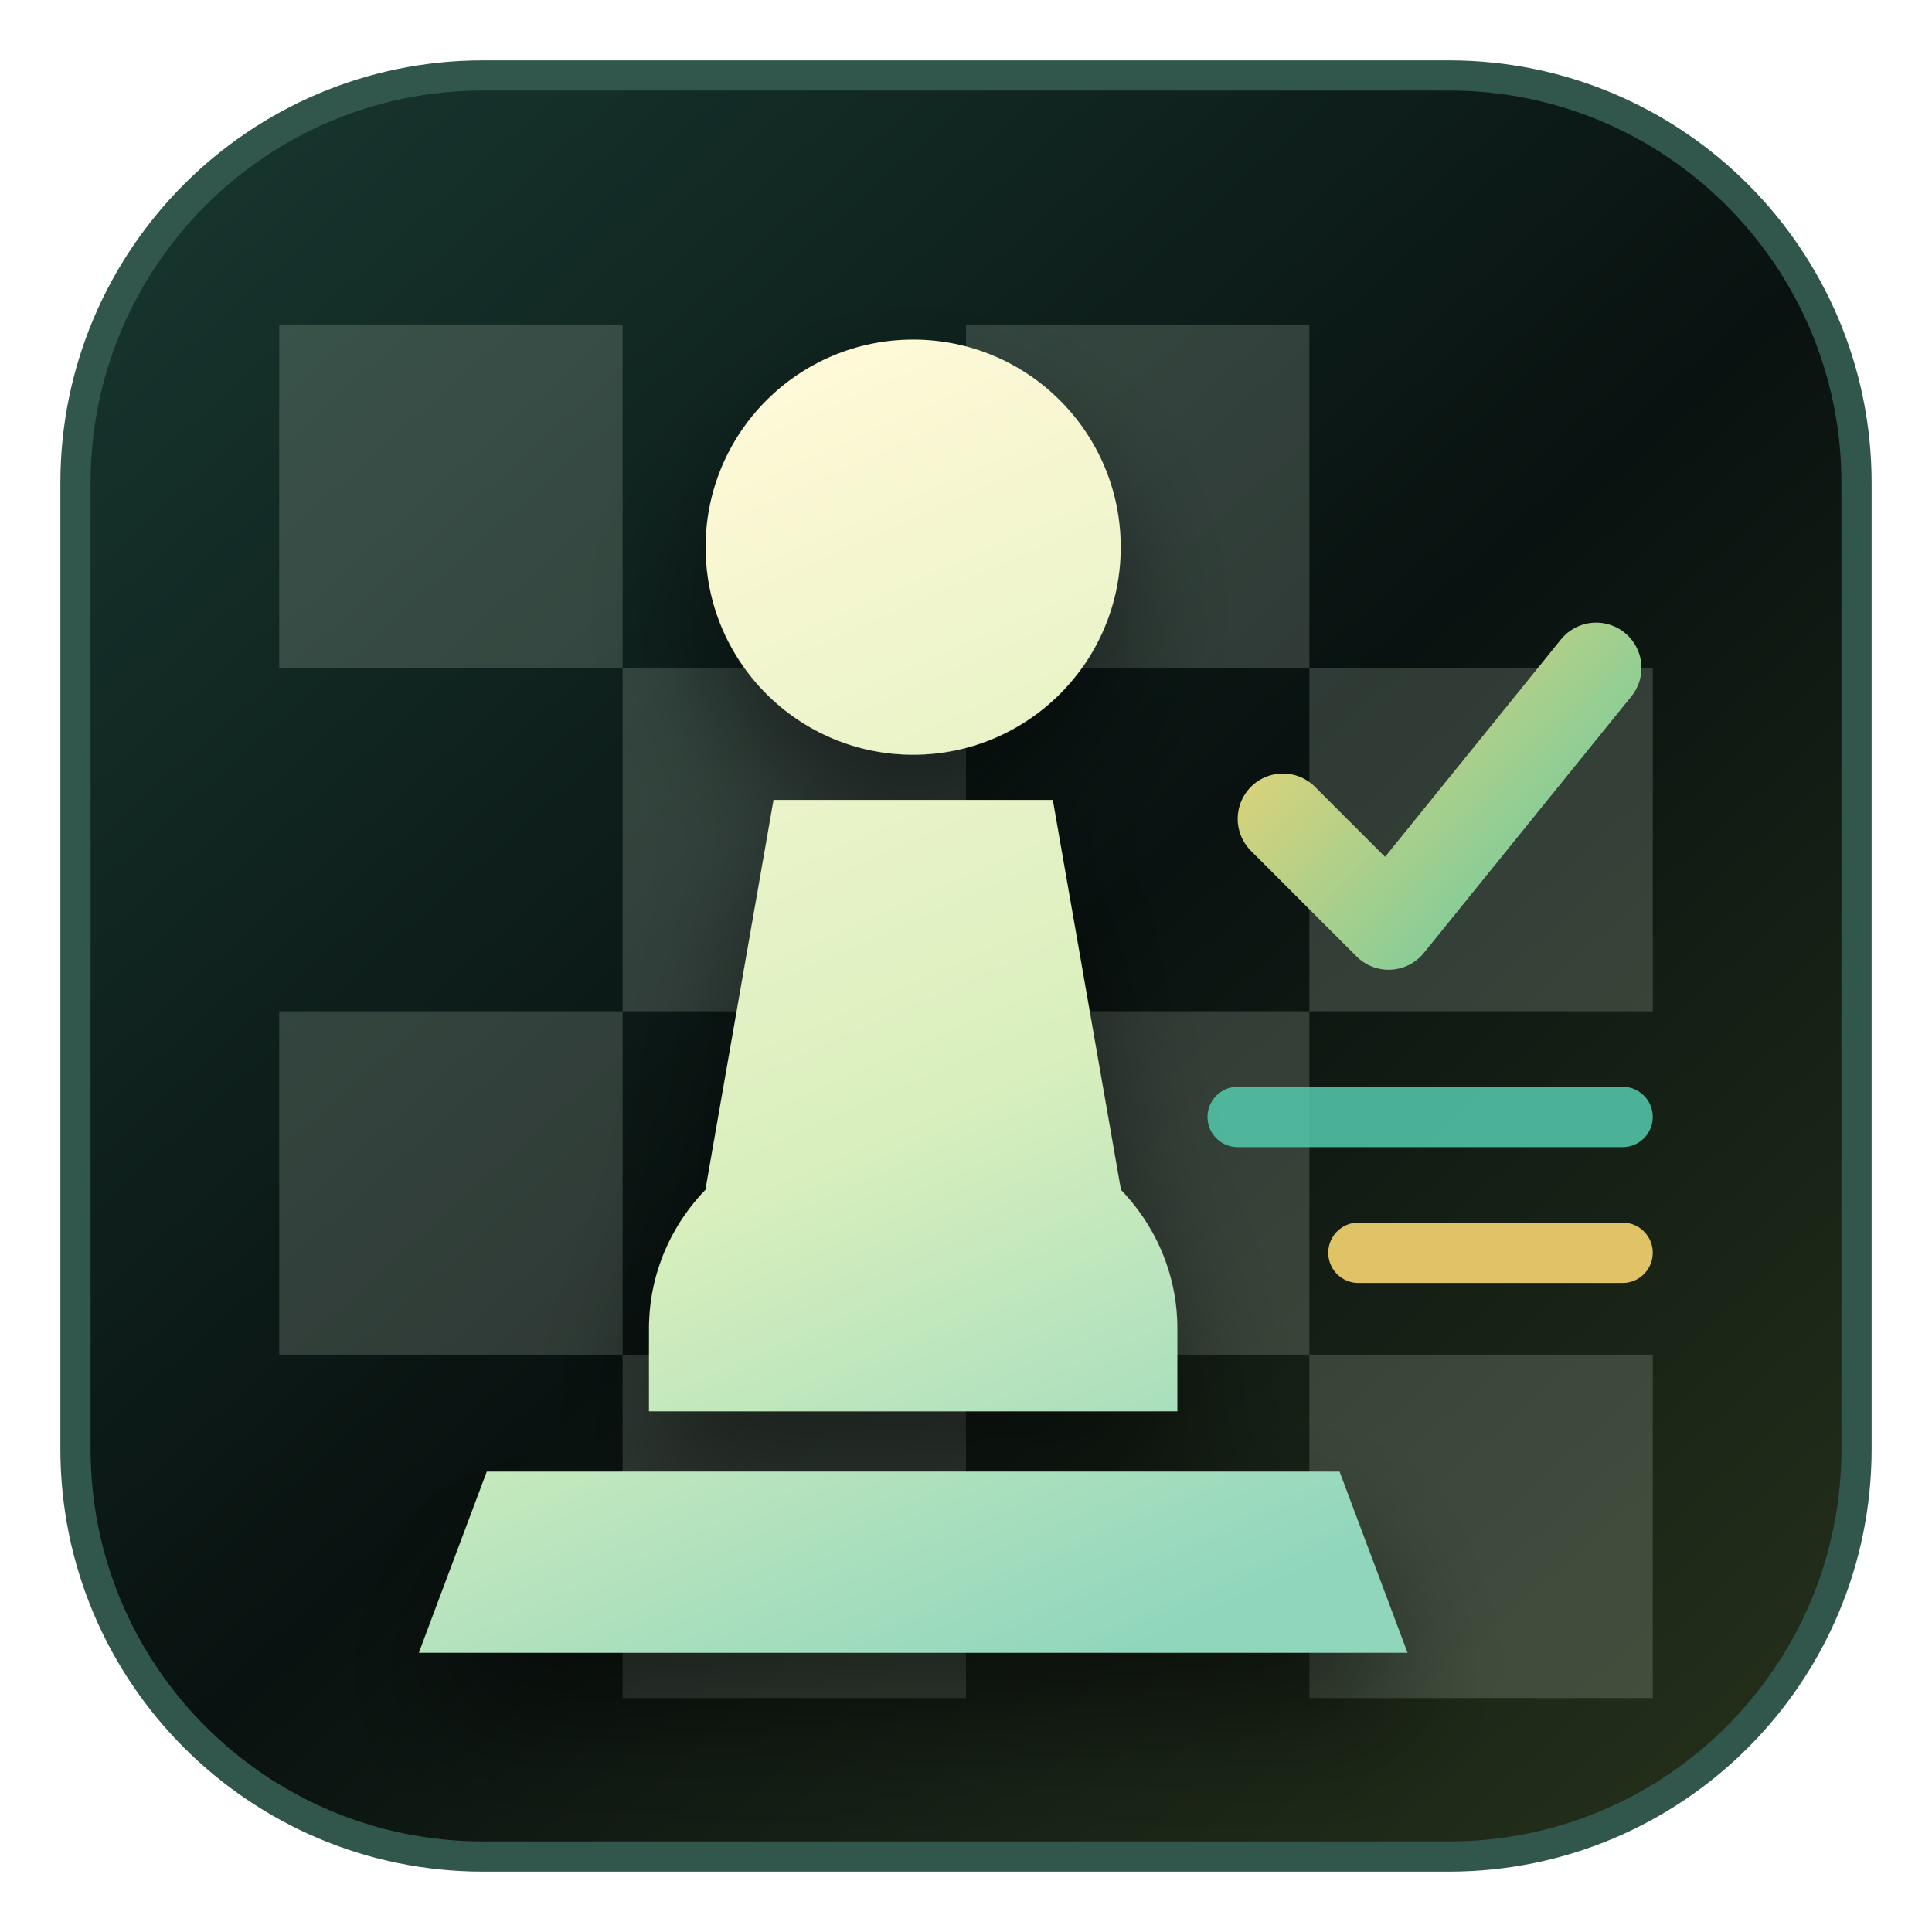
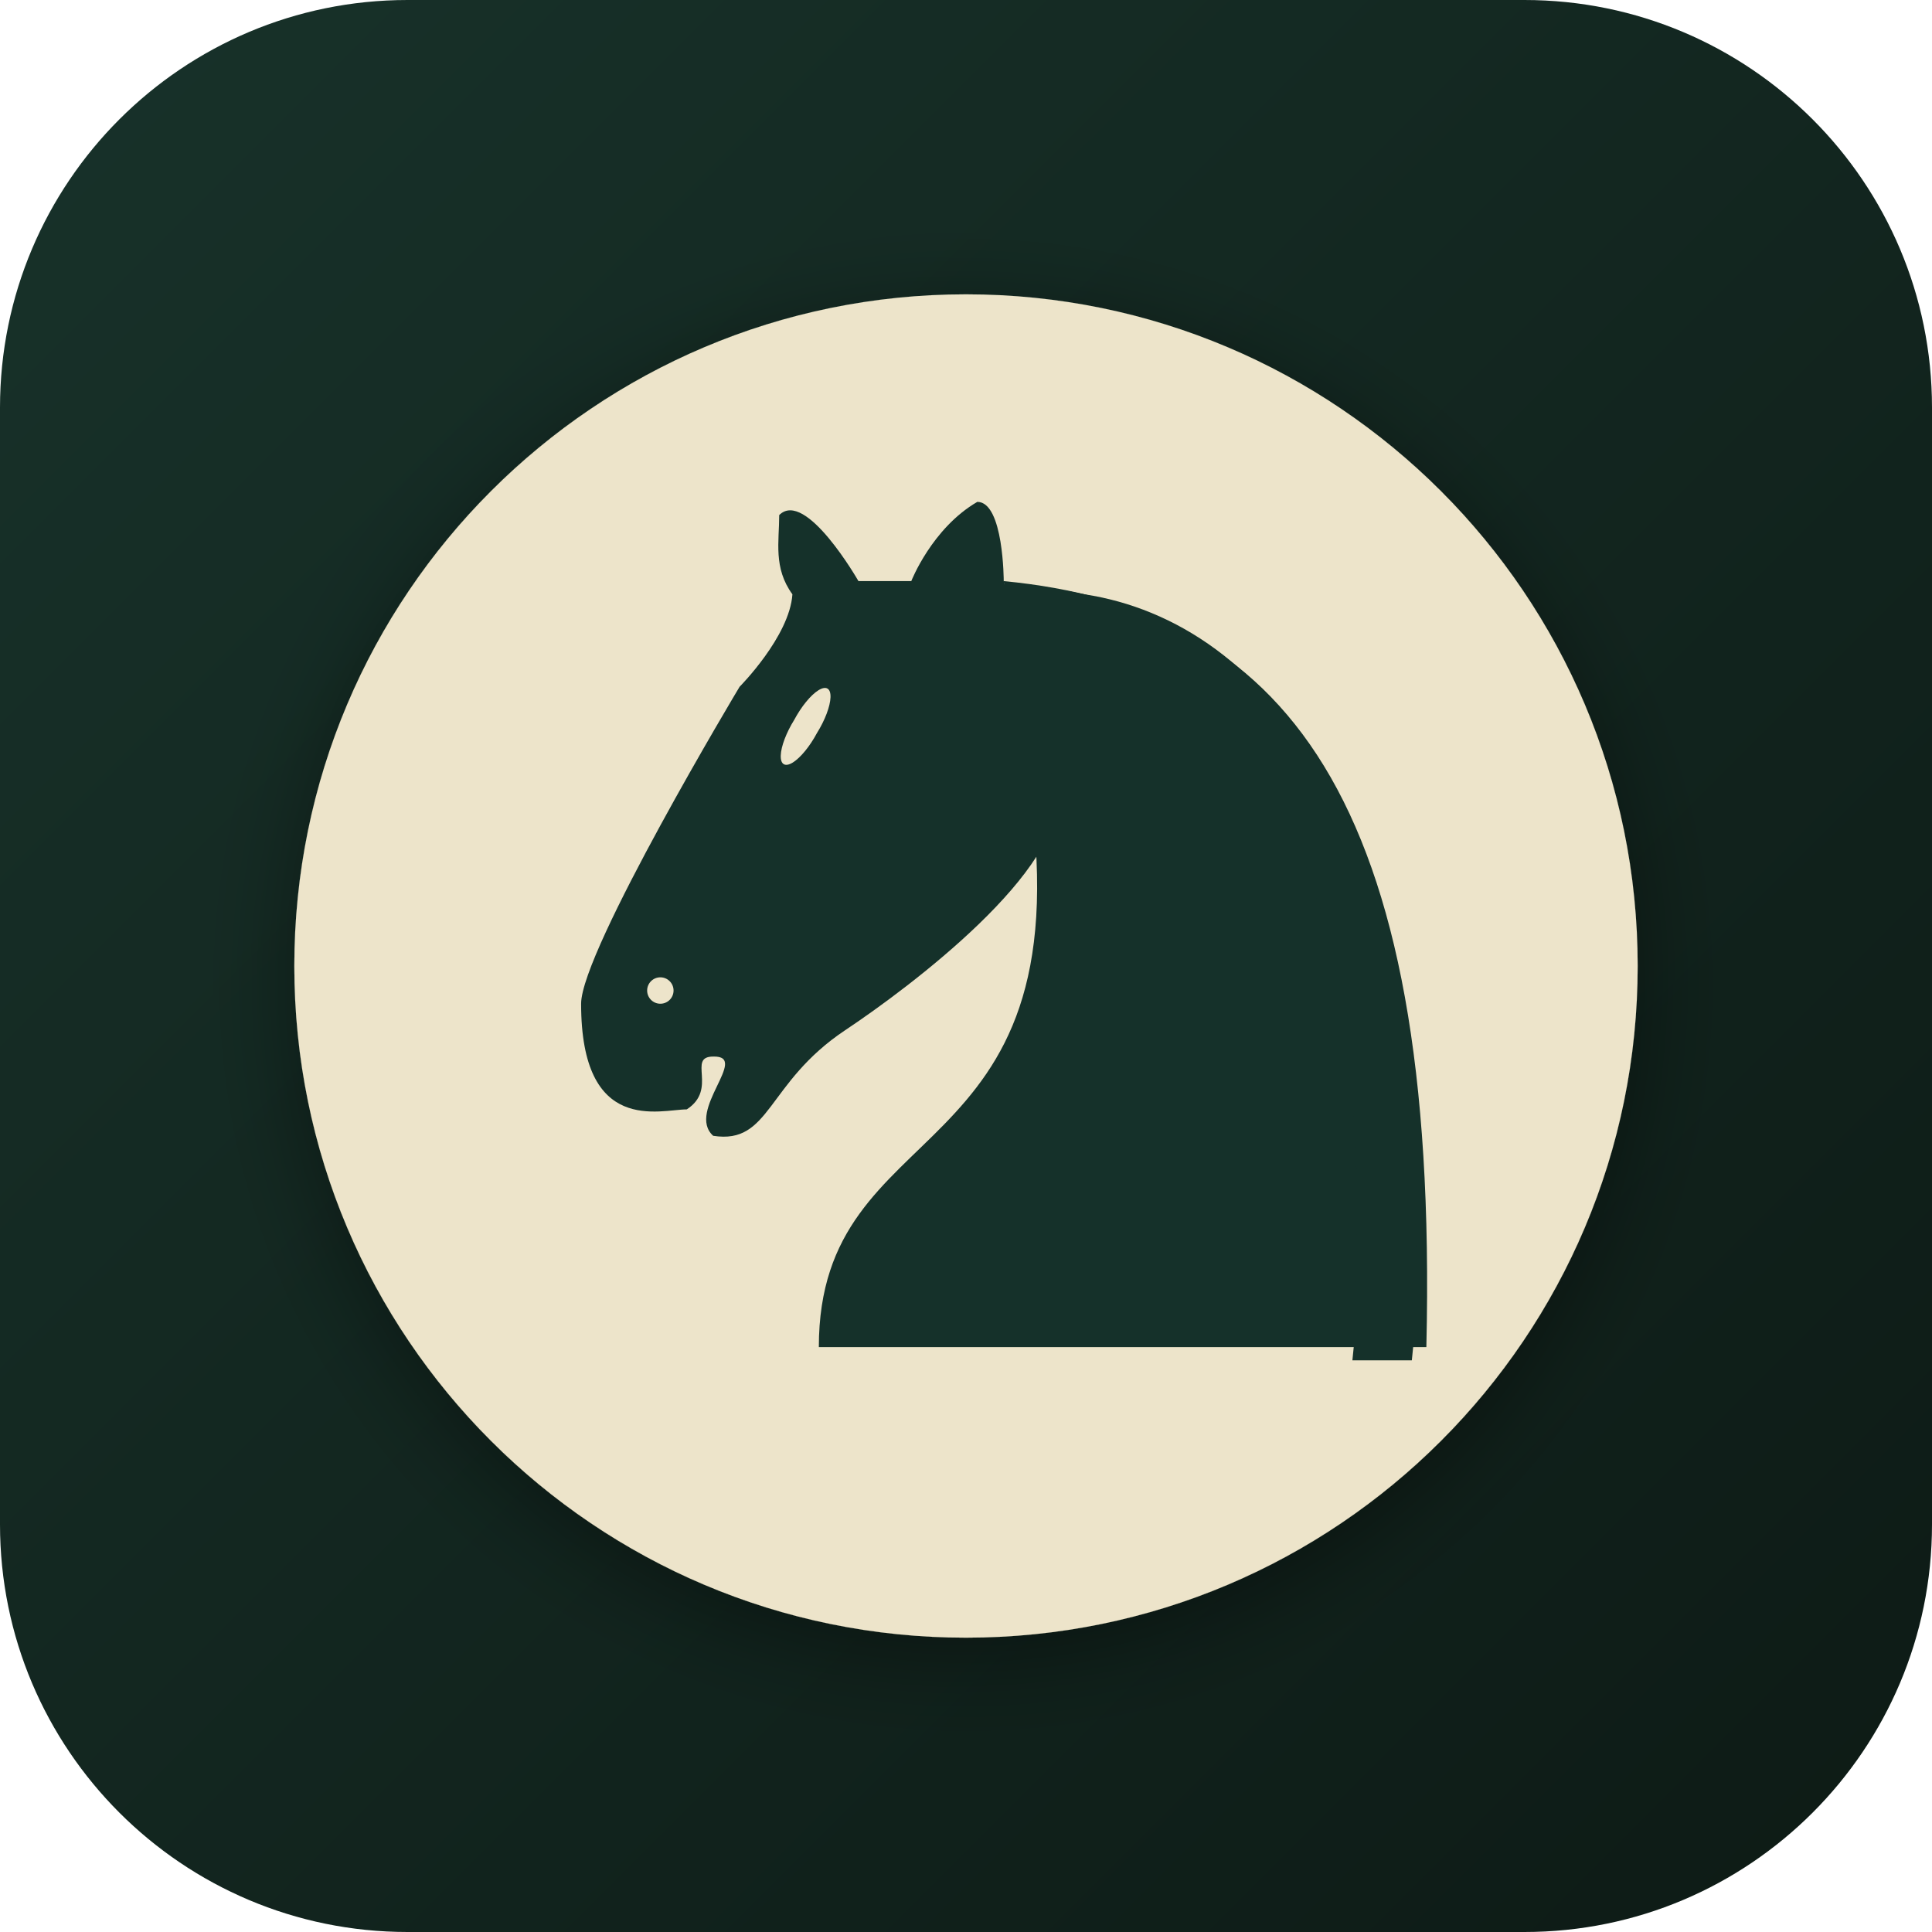
<svg xmlns="http://www.w3.org/2000/svg" width="512" height="512" viewBox="0 0 512 512" role="img" aria-label="Chess Analysis">
  <defs>
-     <linearGradient id="bg" x1="54" y1="34" x2="458" y2="484" gradientUnits="userSpaceOnUse">
-       <stop offset="0" stop-color="#17352e" />
-       <stop offset="0.52" stop-color="#091210" />
-       <stop offset="1" stop-color="#24301b" />
+     <linearGradient id="bg" x1="0" y1="0" x2="512" y2="512" gradientUnits="userSpaceOnUse">
+       <stop offset="0" stop-color="#18322a" />
+       <stop offset="1" stop-color="#0d1a15" />
    </linearGradient>
-     <linearGradient id="piece" x1="188" y1="108" x2="329" y2="426" gradientUnits="userSpaceOnUse">
-       <stop offset="0" stop-color="#fff9d7" />
-       <stop offset="0.56" stop-color="#d9efbd" />
-       <stop offset="1" stop-color="#8fd6bd" />
-     </linearGradient>
-     <linearGradient id="accent" x1="332" y1="168" x2="432" y2="260" gradientUnits="userSpaceOnUse">
-       <stop offset="0" stop-color="#f6d56f" />
-       <stop offset="1" stop-color="#54c9ab" />
-     </linearGradient>
-     <filter id="shadow" x="-20%" y="-20%" width="140%" height="140%">
-       <feDropShadow dx="0" dy="18" stdDeviation="16" flood-color="#010504" flood-opacity="0.48" />
+     <clipPath id="cc">
+       <circle cx="256" cy="256" r="178" />
+     </clipPath>
+     <filter id="cs">
+       <feDropShadow dx="0" dy="5" stdDeviation="12" flood-color="#000508" flood-opacity="0.38" />
    </filter>
  </defs>
-   <rect x="20" y="20" width="472" height="472" rx="108" fill="url(#bg)" />
-   <rect x="20" y="20" width="472" height="472" rx="108" fill="none" stroke="#31564c" stroke-width="8" />
-   <g opacity="0.18" fill="#e0f1de">
-     <path d="M74 86h91v91H74zM256 86h91v91h-91zM165 177h91v91h-91zM347 177h91v91h-91zM74 268h91v91H74zM256 268h91v91h-91zM165 359h91v91h-91zM347 359h91v91h-91z" />
-   </g>
-   <path d="M340 217l28 28 55-68" fill="none" stroke="url(#accent)" stroke-width="24" stroke-linecap="round" stroke-linejoin="round" />
-   <path d="M328 296h102" fill="none" stroke="#54c9ab" stroke-width="16" stroke-linecap="round" opacity="0.86" />
-   <path d="M360 332h70" fill="none" stroke="#f6d56f" stroke-width="16" stroke-linecap="round" opacity="0.9" />
-   <g filter="url(#shadow)" fill="url(#piece)">
-     <circle cx="242" cy="145" r="55" />
-     <path d="M205 212h74l18 103H187l18-103z" />
-     <path d="M172 352c0-29 24-53 53-53h34c29 0 53 24 53 53v22H172v-22z" />
-     <path d="M129 390h226l18 48H111l18-48z" />
+   <rect width="512" height="512" rx="108" fill="url(#bg)" />
+   <circle cx="256" cy="256" r="178" fill="#ede4ca" filter="url(#cs)" />
+   <g clip-path="url(#cc)">
+     <g transform="translate(112,84) scale(7)">
+       <path fill="#15312a" d="M22 10c10.5 1 16.5 8 16 29H15c0-9 10-6.5 8-21" />
+       <path fill="#15312a" d="M24 18c.38 2.91-5.55 7.37-8 9-3 2-2.82 4.34-5 4-1.04-.94 1.41-3.04 0-3-1 0 .19 1.23-1 2-1 0-4 1-4-4 0-2 6-12 6-12s1.89-1.9 2-3.5c-.73-1-.5-2-.5-3 1-1 3 2.5 3 2.5h2s.78-2 2.5-3c1 0 1 3 1 3" />
+       <path fill="#ede4ca" d="M9.5 25.5a.5.5 0 1 1-1 0 .5.5 0 1 1 1 0m5.43-9.75a.5 1.5 30 1 1-.86-.5.5 1.5 30 1 1 .86.5" />
+       <path fill="#15312a" d="m24.55 10.4-.45 1.45.5.15c3.15 1 5.65 2.49 7.9 6.75S35.75 29.06 35.25 39l-.05.5h2.25l.05-.5c.5-10.06-.88-16.85-3.25-21.34s-5.79-6.64-9.19-7.16z" />
+     </g>
  </g>
</svg>
